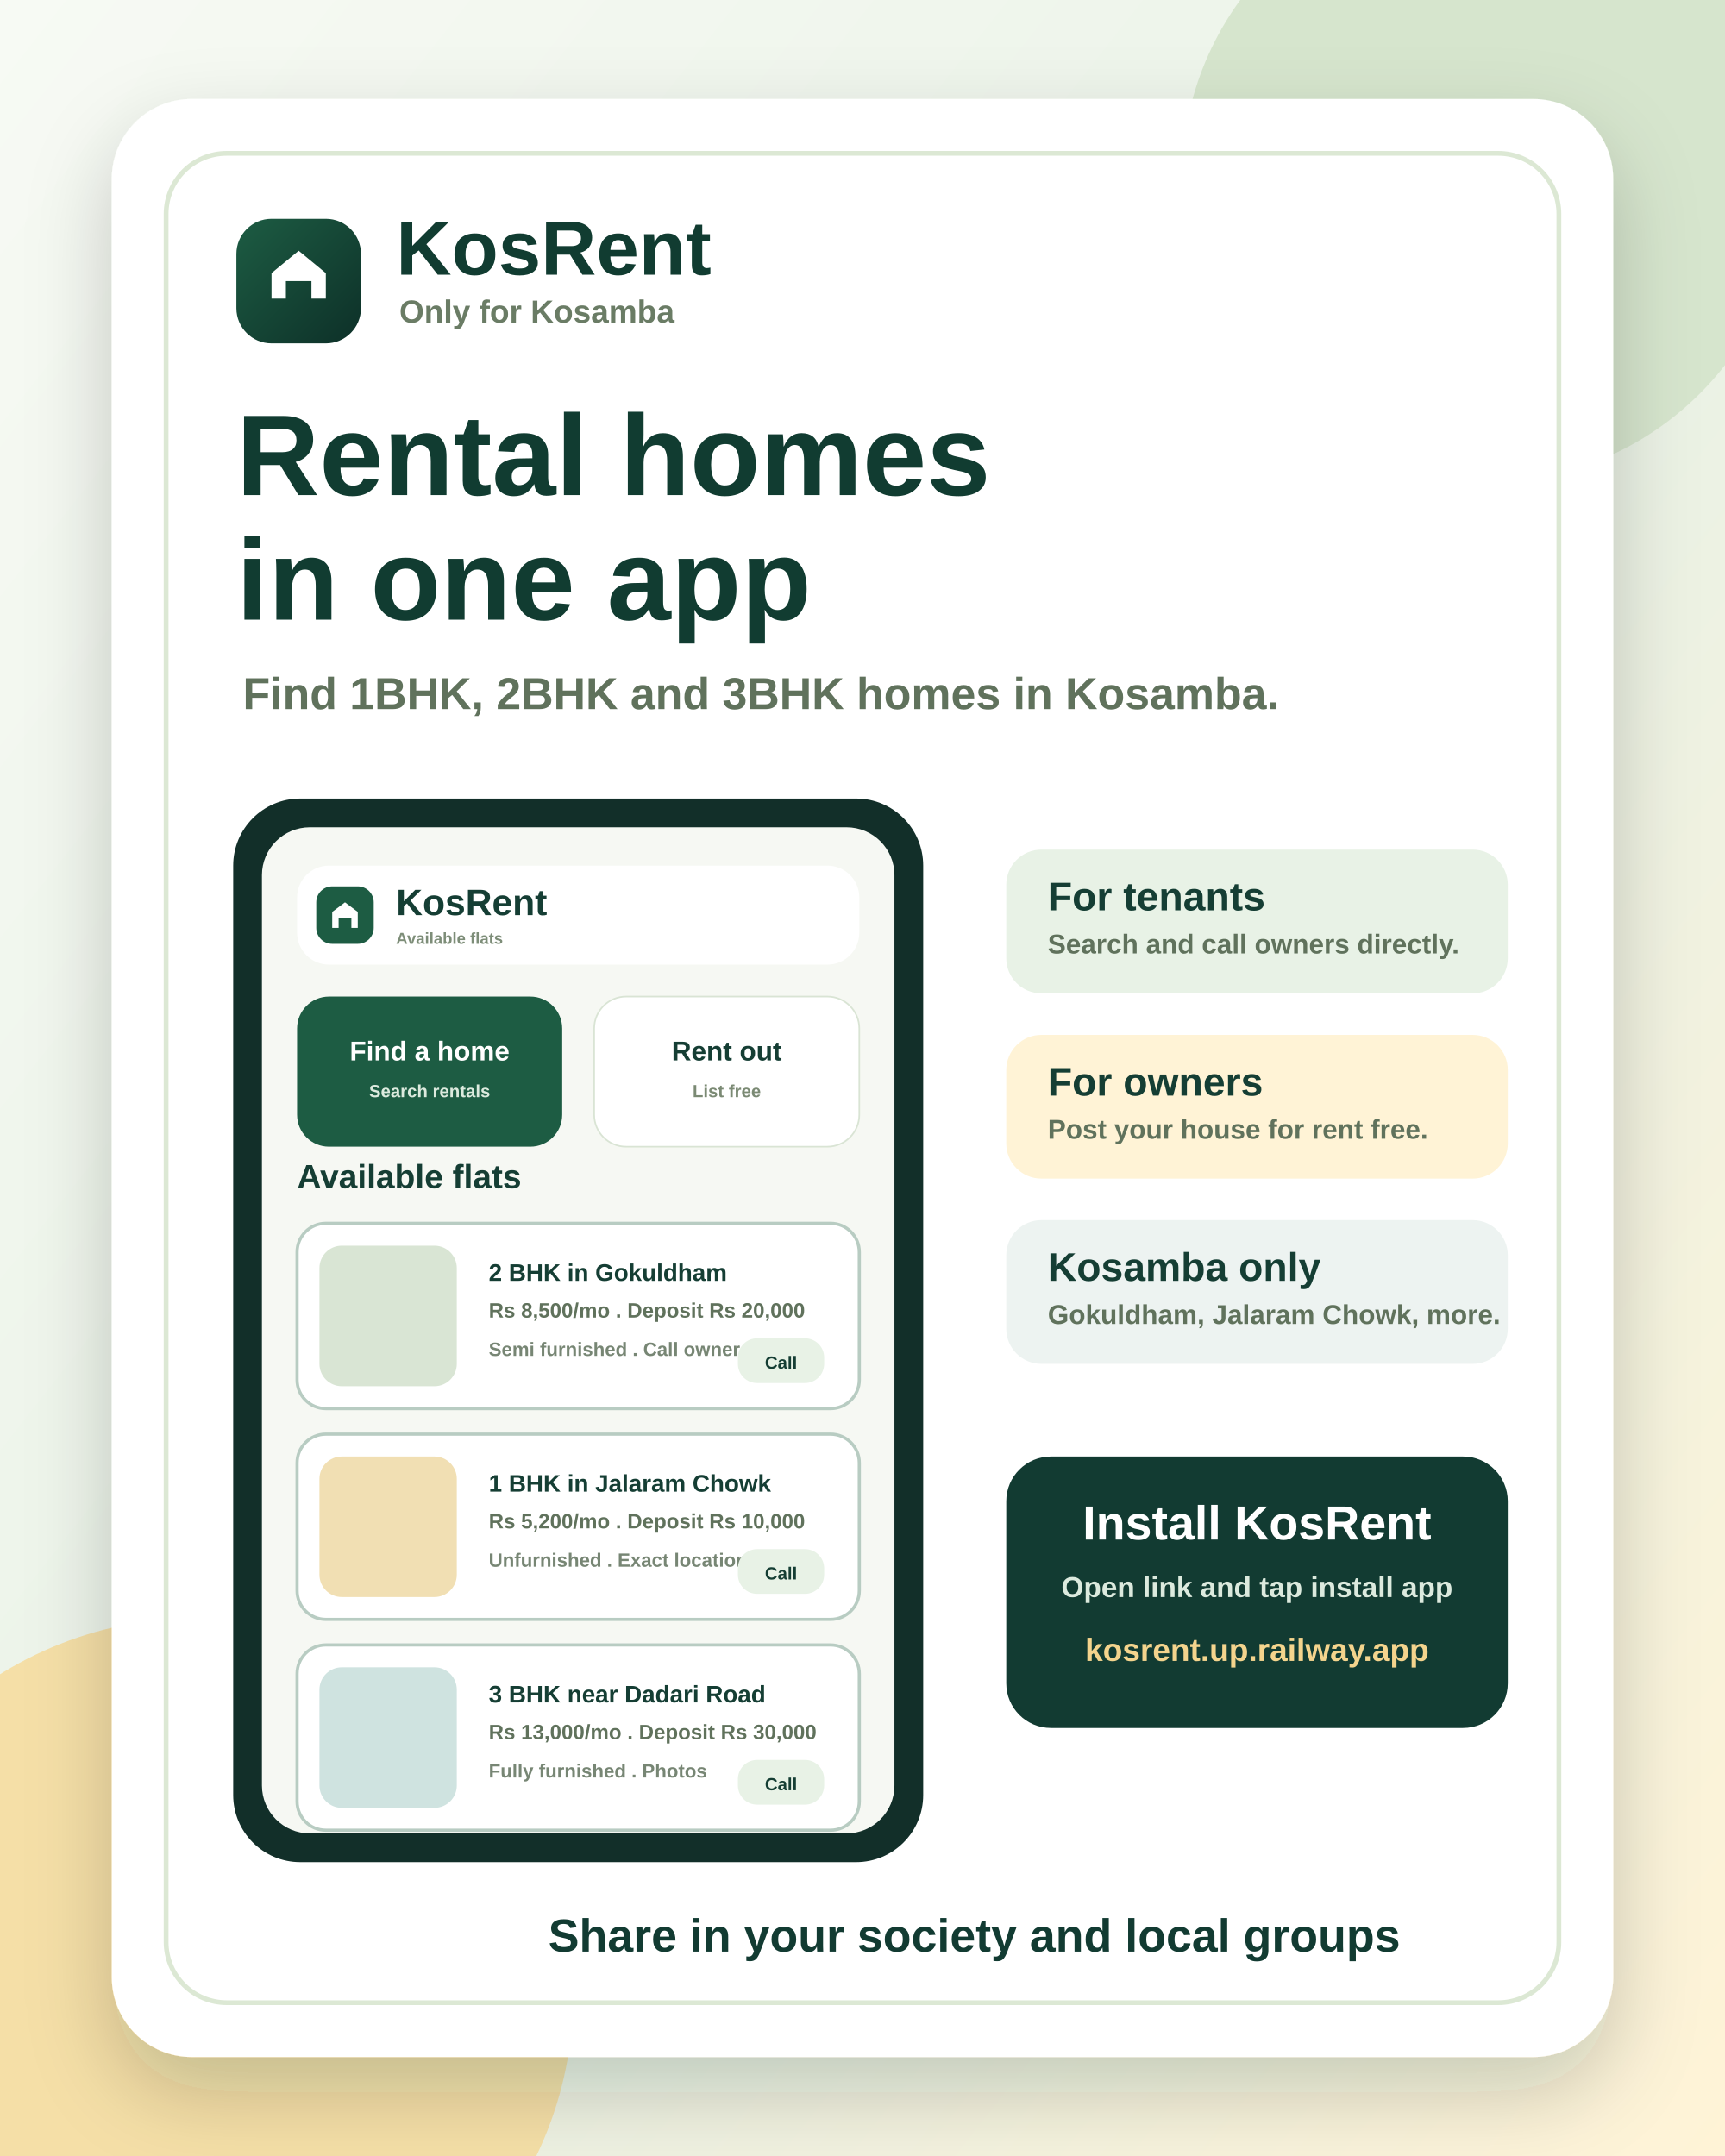
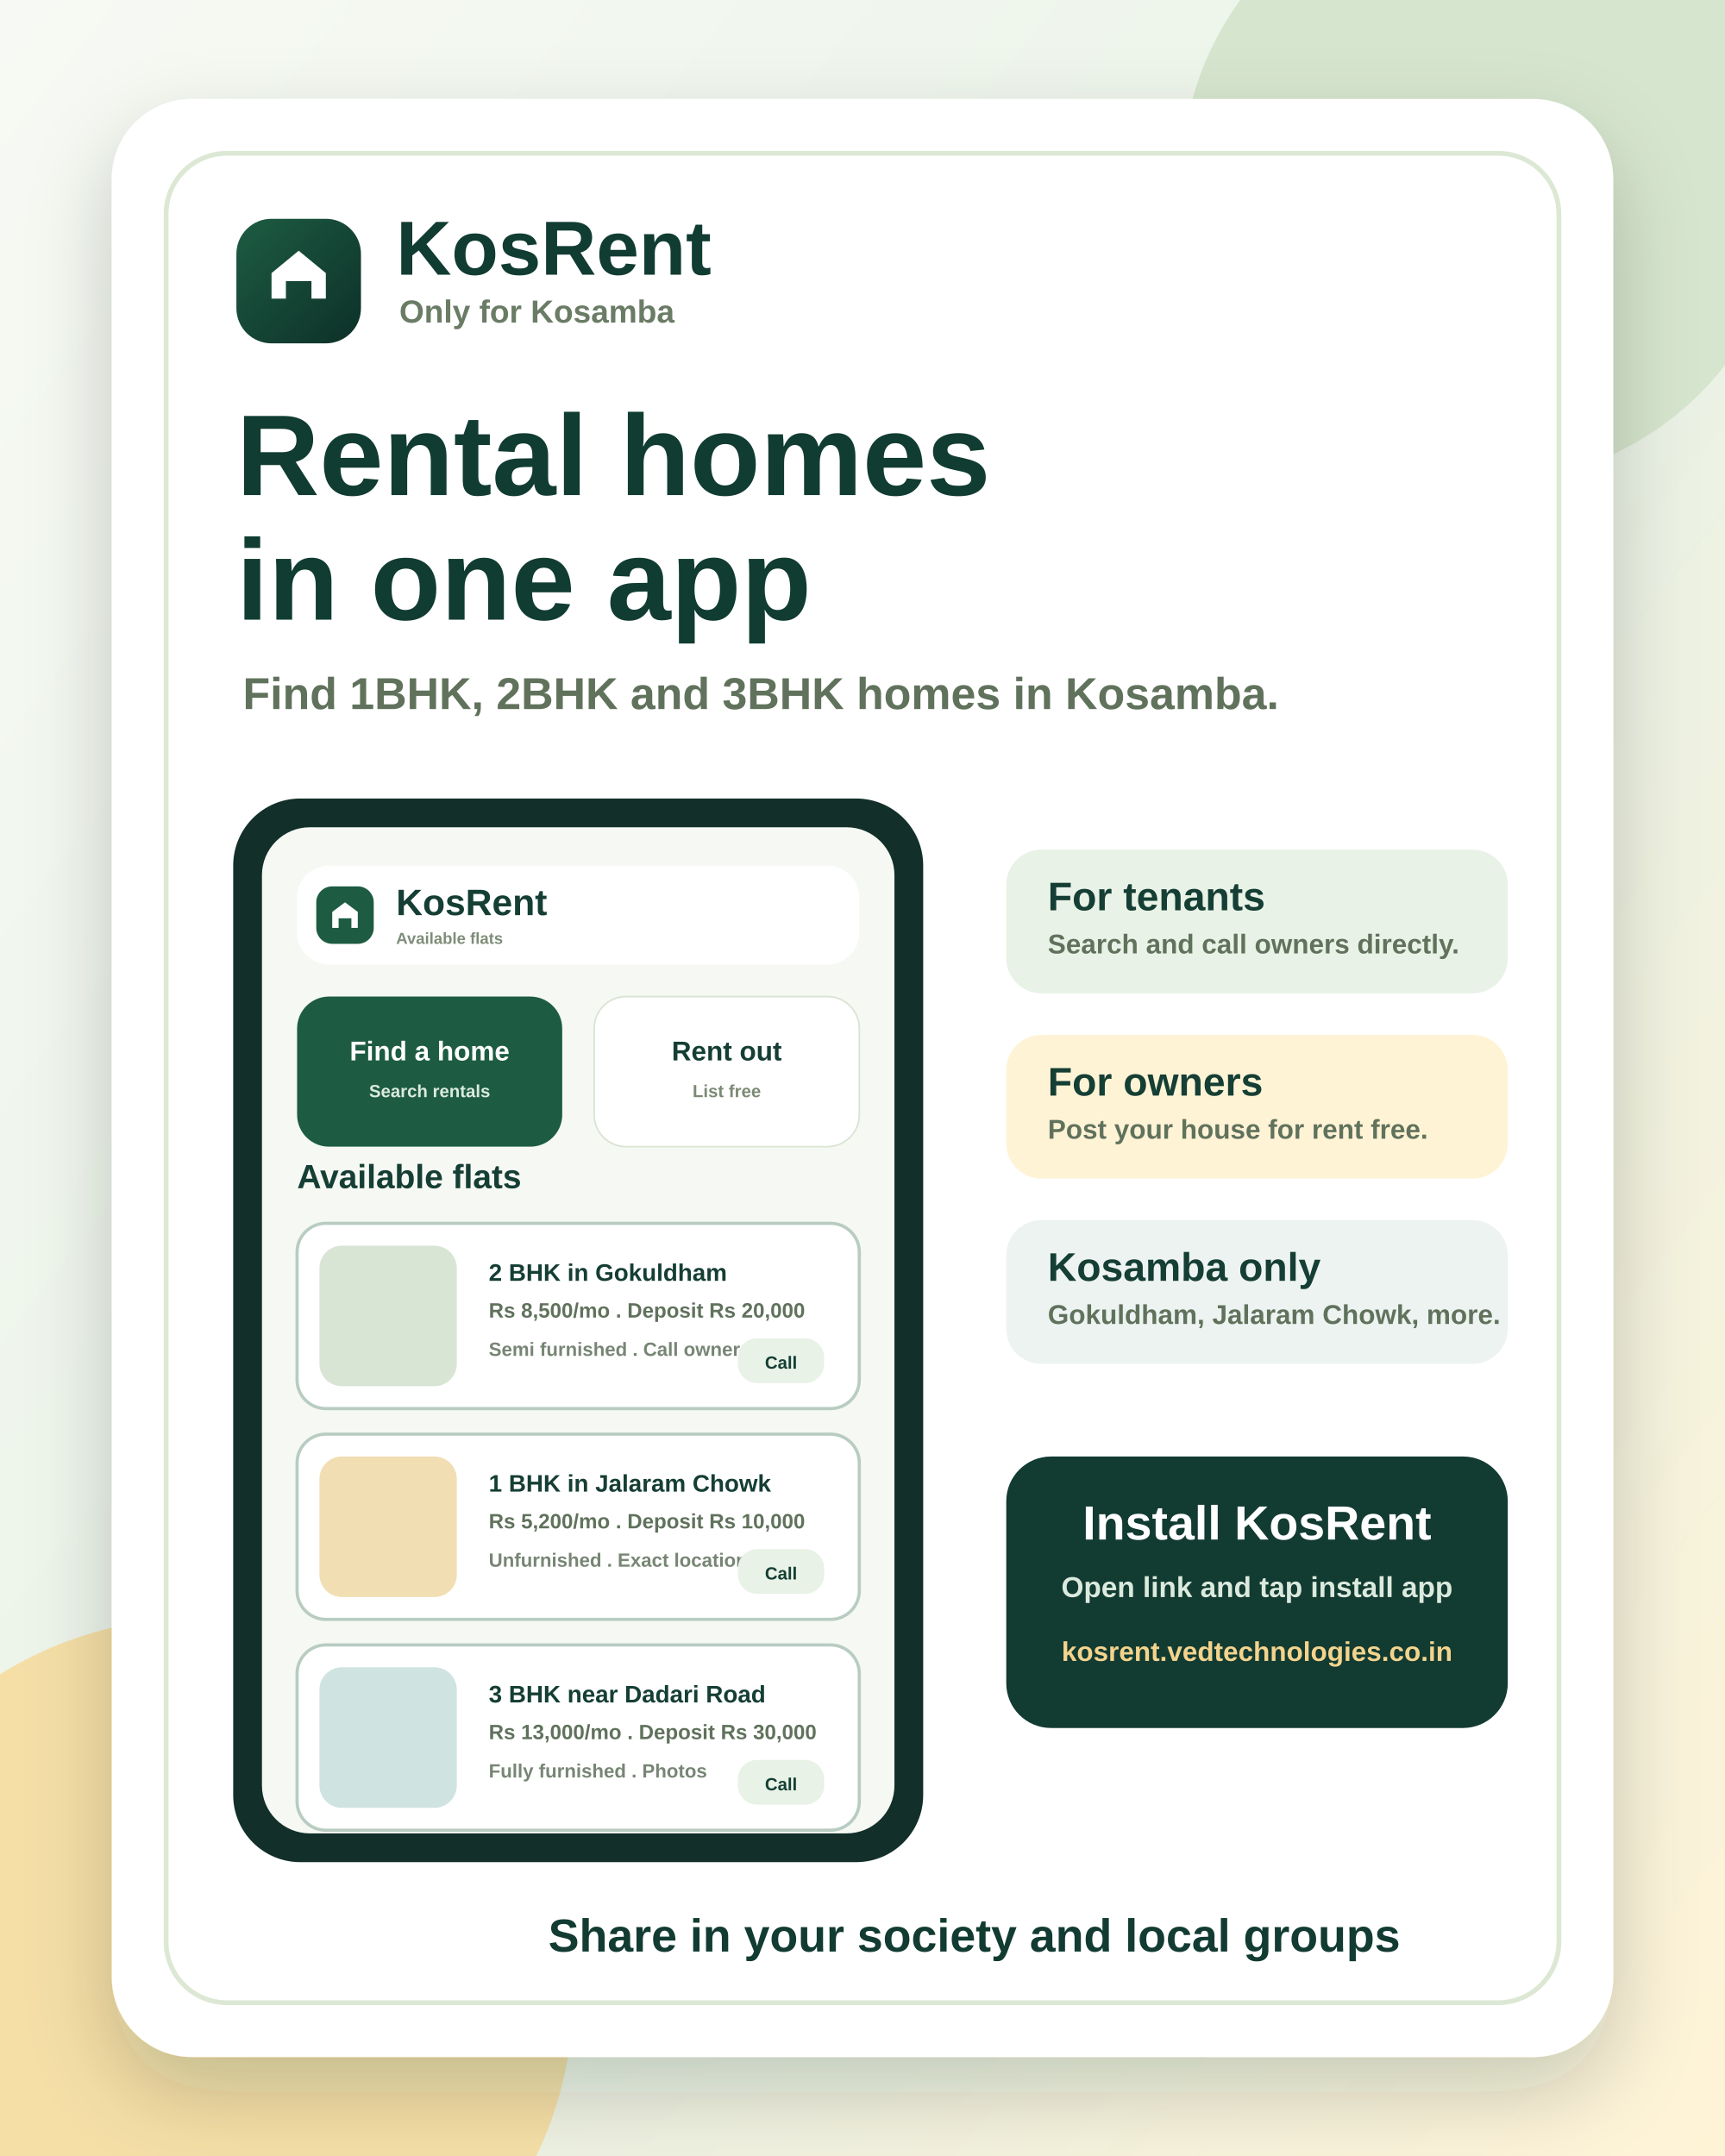
<svg xmlns="http://www.w3.org/2000/svg" width="1080" height="1350" viewBox="0 0 1080 1350" role="img" aria-labelledby="title desc">
  <defs>
    <linearGradient id="bg" x1="0" y1="0" x2="1" y2="1">
      <stop offset="0" stop-color="#f7faf4" />
      <stop offset="0.55" stop-color="#e9f2e6" />
      <stop offset="1" stop-color="#fff3d6" />
    </linearGradient>
    <linearGradient id="dark" x1="0" y1="0" x2="1" y2="1">
      <stop offset="0" stop-color="#1d5c43" />
      <stop offset="1" stop-color="#0d3028" />
    </linearGradient>
    <filter id="softShadow" x="-20%" y="-20%" width="140%" height="140%">
      <feDropShadow dx="0" dy="22" stdDeviation="26" flood-color="#102f28" flood-opacity="0.20" />
    </filter>
  </defs>
  <rect width="1080" height="1350" fill="url(#bg)" />
  <circle cx="930" cy="112" r="190" fill="#d6e5cd" />
  <circle cx="124" cy="1248" r="235" fill="#f5dfa7" />
  <g transform="translate(70 62)">
    <rect width="940" height="1226" rx="50" fill="#fff" filter="url(#softShadow)" />
    <rect x="34" y="34" width="872" height="1158" rx="38" fill="none" stroke="#dce8d4" stroke-width="3" />
    <g transform="translate(78 75)">
      <rect width="78" height="78" rx="22" fill="url(#dark)" />
      <path d="M22 50V34L39 20L56 34V50H47V39H31V50Z" fill="#fff" />
      <text x="100" y="35" font-family="DM Sans, Arial, sans-serif" font-size="48" font-weight="800" fill="#113c31">KosRent</text>
      <text x="102" y="65" font-family="DM Sans, Arial, sans-serif" font-size="20" font-weight="700" fill="#6a7c65">Only for Kosamba</text>
    </g>
    <text x="78" y="248" font-family="DM Sans, Arial, sans-serif" font-size="72" font-weight="900" fill="#113c31">Rental homes</text>
    <text x="78" y="326" font-family="DM Sans, Arial, sans-serif" font-size="72" font-weight="900" fill="#113c31">in one app</text>
    <text x="82" y="382" font-family="DM Sans, Arial, sans-serif" font-size="28" font-weight="600" fill="#60725c">Find 1BHK, 2BHK and 3BHK homes in Kosamba.</text>
    <g transform="translate(76 438)">
      <rect width="432" height="666" rx="42" fill="#122f29" />
      <rect x="18" y="18" width="396" height="630" rx="30" fill="#f6f8f3" />
      <g transform="translate(40 42)">
        <rect width="352" height="62" rx="20" fill="#fff" />
        <rect x="12" y="13" width="36" height="36" rx="10" fill="#1d5c43" />
        <path d="M22 39V29L30 23L38 29V39H34V33H26V39Z" fill="#fff" />
        <text x="62" y="31" font-family="DM Sans, Arial, sans-serif" font-size="23" font-weight="800" fill="#153e34">KosRent</text>
        <text x="62" y="49" font-family="DM Sans, Arial, sans-serif" font-size="10" font-weight="700" fill="#7d8d78">Available flats</text>
      </g>
      <g transform="translate(40 124)">
        <rect width="166" height="94" rx="20" fill="#1d5c43" />
        <text x="83" y="40" text-anchor="middle" font-family="DM Sans, Arial, sans-serif" font-size="17" font-weight="800" fill="#fff">Find a home</text>
        <text x="83" y="63" text-anchor="middle" font-family="DM Sans, Arial, sans-serif" font-size="11" font-weight="600" fill="#dceade">Search rentals</text>
        <rect x="186" width="166" height="94" rx="20" fill="#fff" stroke="#d9e4d4" />
        <text x="269" y="40" text-anchor="middle" font-family="DM Sans, Arial, sans-serif" font-size="17" font-weight="800" fill="#153e34">Rent out</text>
        <text x="269" y="63" text-anchor="middle" font-family="DM Sans, Arial, sans-serif" font-size="11" font-weight="600" fill="#7b8a74">List free</text>
      </g>
      <g transform="translate(40 244)">
        <text x="0" y="0" font-family="DM Sans, Arial, sans-serif" font-size="21" font-weight="900" fill="#153e34">Available flats</text>
        <g transform="translate(0 22)">
          <rect width="352" height="116" rx="18" fill="#fff" stroke="#b8ccc2" stroke-width="2" />
          <rect x="14" y="14" width="86" height="88" rx="14" fill="#d9e5d4" />
          <text x="120" y="36" font-family="DM Sans, Arial, sans-serif" font-size="15" font-weight="900" fill="#153e34">2 BHK in Gokuldham</text>
          <text x="120" y="59" font-family="DM Sans, Arial, sans-serif" font-size="13" font-weight="700" fill="#60725c">Rs 8,500/mo . Deposit Rs 20,000</text>
          <text x="120" y="83" font-family="DM Sans, Arial, sans-serif" font-size="12" font-weight="600" fill="#778674">Semi furnished . Call owner</text>
          <rect x="276" y="72" width="54" height="28" rx="12" fill="#e8f2e6" />
          <text x="303" y="91" text-anchor="middle" font-family="DM Sans, Arial, sans-serif" font-size="11" font-weight="900" fill="#153e34">Call</text>
        </g>
        <g transform="translate(0 154)">
          <rect width="352" height="116" rx="18" fill="#fff" stroke="#b8ccc2" stroke-width="2" />
          <rect x="14" y="14" width="86" height="88" rx="14" fill="#f1dfb3" />
          <text x="120" y="36" font-family="DM Sans, Arial, sans-serif" font-size="15" font-weight="900" fill="#153e34">1 BHK in Jalaram Chowk</text>
          <text x="120" y="59" font-family="DM Sans, Arial, sans-serif" font-size="13" font-weight="700" fill="#60725c">Rs 5,200/mo . Deposit Rs 10,000</text>
          <text x="120" y="83" font-family="DM Sans, Arial, sans-serif" font-size="12" font-weight="600" fill="#778674">Unfurnished . Exact location</text>
          <rect x="276" y="72" width="54" height="28" rx="12" fill="#e8f2e6" />
          <text x="303" y="91" text-anchor="middle" font-family="DM Sans, Arial, sans-serif" font-size="11" font-weight="900" fill="#153e34">Call</text>
        </g>
        <g transform="translate(0 286)">
          <rect width="352" height="116" rx="18" fill="#fff" stroke="#b8ccc2" stroke-width="2" />
          <rect x="14" y="14" width="86" height="88" rx="14" fill="#cfe3e0" />
          <text x="120" y="36" font-family="DM Sans, Arial, sans-serif" font-size="15" font-weight="900" fill="#153e34">3 BHK near Dadari Road</text>
          <text x="120" y="59" font-family="DM Sans, Arial, sans-serif" font-size="13" font-weight="700" fill="#60725c">Rs 13,000/mo . Deposit Rs 30,000</text>
          <text x="120" y="83" font-family="DM Sans, Arial, sans-serif" font-size="12" font-weight="600" fill="#778674">Fully furnished . Photos</text>
          <rect x="276" y="72" width="54" height="28" rx="12" fill="#e8f2e6" />
          <text x="303" y="91" text-anchor="middle" font-family="DM Sans, Arial, sans-serif" font-size="11" font-weight="900" fill="#153e34">Call</text>
        </g>
      </g>
    </g>
    <g transform="translate(560 470)">
      <rect width="314" height="90" rx="22" fill="#e8f2e6" />
      <text x="26" y="38" font-family="DM Sans, Arial, sans-serif" font-size="25" font-weight="900" fill="#153e34">For tenants</text>
      <text x="26" y="65" font-family="DM Sans, Arial, sans-serif" font-size="17" font-weight="700" fill="#60725c">Search and call owners directly.</text>
      <rect y="116" width="314" height="90" rx="22" fill="#fff3d6" />
      <text x="26" y="154" font-family="DM Sans, Arial, sans-serif" font-size="25" font-weight="900" fill="#153e34">For owners</text>
      <text x="26" y="181" font-family="DM Sans, Arial, sans-serif" font-size="17" font-weight="700" fill="#60725c">Post your house for rent free.</text>
      <rect y="232" width="314" height="90" rx="22" fill="#edf3f1" />
      <text x="26" y="270" font-family="DM Sans, Arial, sans-serif" font-size="25" font-weight="900" fill="#153e34">Kosamba only</text>
      <text x="26" y="297" font-family="DM Sans, Arial, sans-serif" font-size="17" font-weight="700" fill="#60725c">Gokuldham, Jalaram Chowk, more.</text>
    </g>
    <g transform="translate(560 850)">
      <rect width="314" height="170" rx="28" fill="#123b32" />
      <text x="157" y="52" text-anchor="middle" font-family="DM Sans, Arial, sans-serif" font-size="30" font-weight="900" fill="#fff">Install KosRent</text>
      <text x="157" y="88" text-anchor="middle" font-family="DM Sans, Arial, sans-serif" font-size="18" font-weight="600" fill="#dceade">Open link and tap install app</text>
-       <text x="157" y="128" text-anchor="middle" font-family="DM Sans, Arial, sans-serif" font-size="20" font-weight="900" fill="#f4d48d">kosrent.up.railway.app</text>
+       <text x="157" y="128" text-anchor="middle" font-family="DM Sans, Arial, sans-serif" font-size="17" font-weight="900" fill="#f4d48d">kosrent.vedtechnologies.co.in</text>
    </g>
    <text x="540" y="1160" text-anchor="middle" font-family="DM Sans, Arial, sans-serif" font-size="29" font-weight="900" fill="#123b32">Share in your society and local groups</text>
  </g>
</svg>
